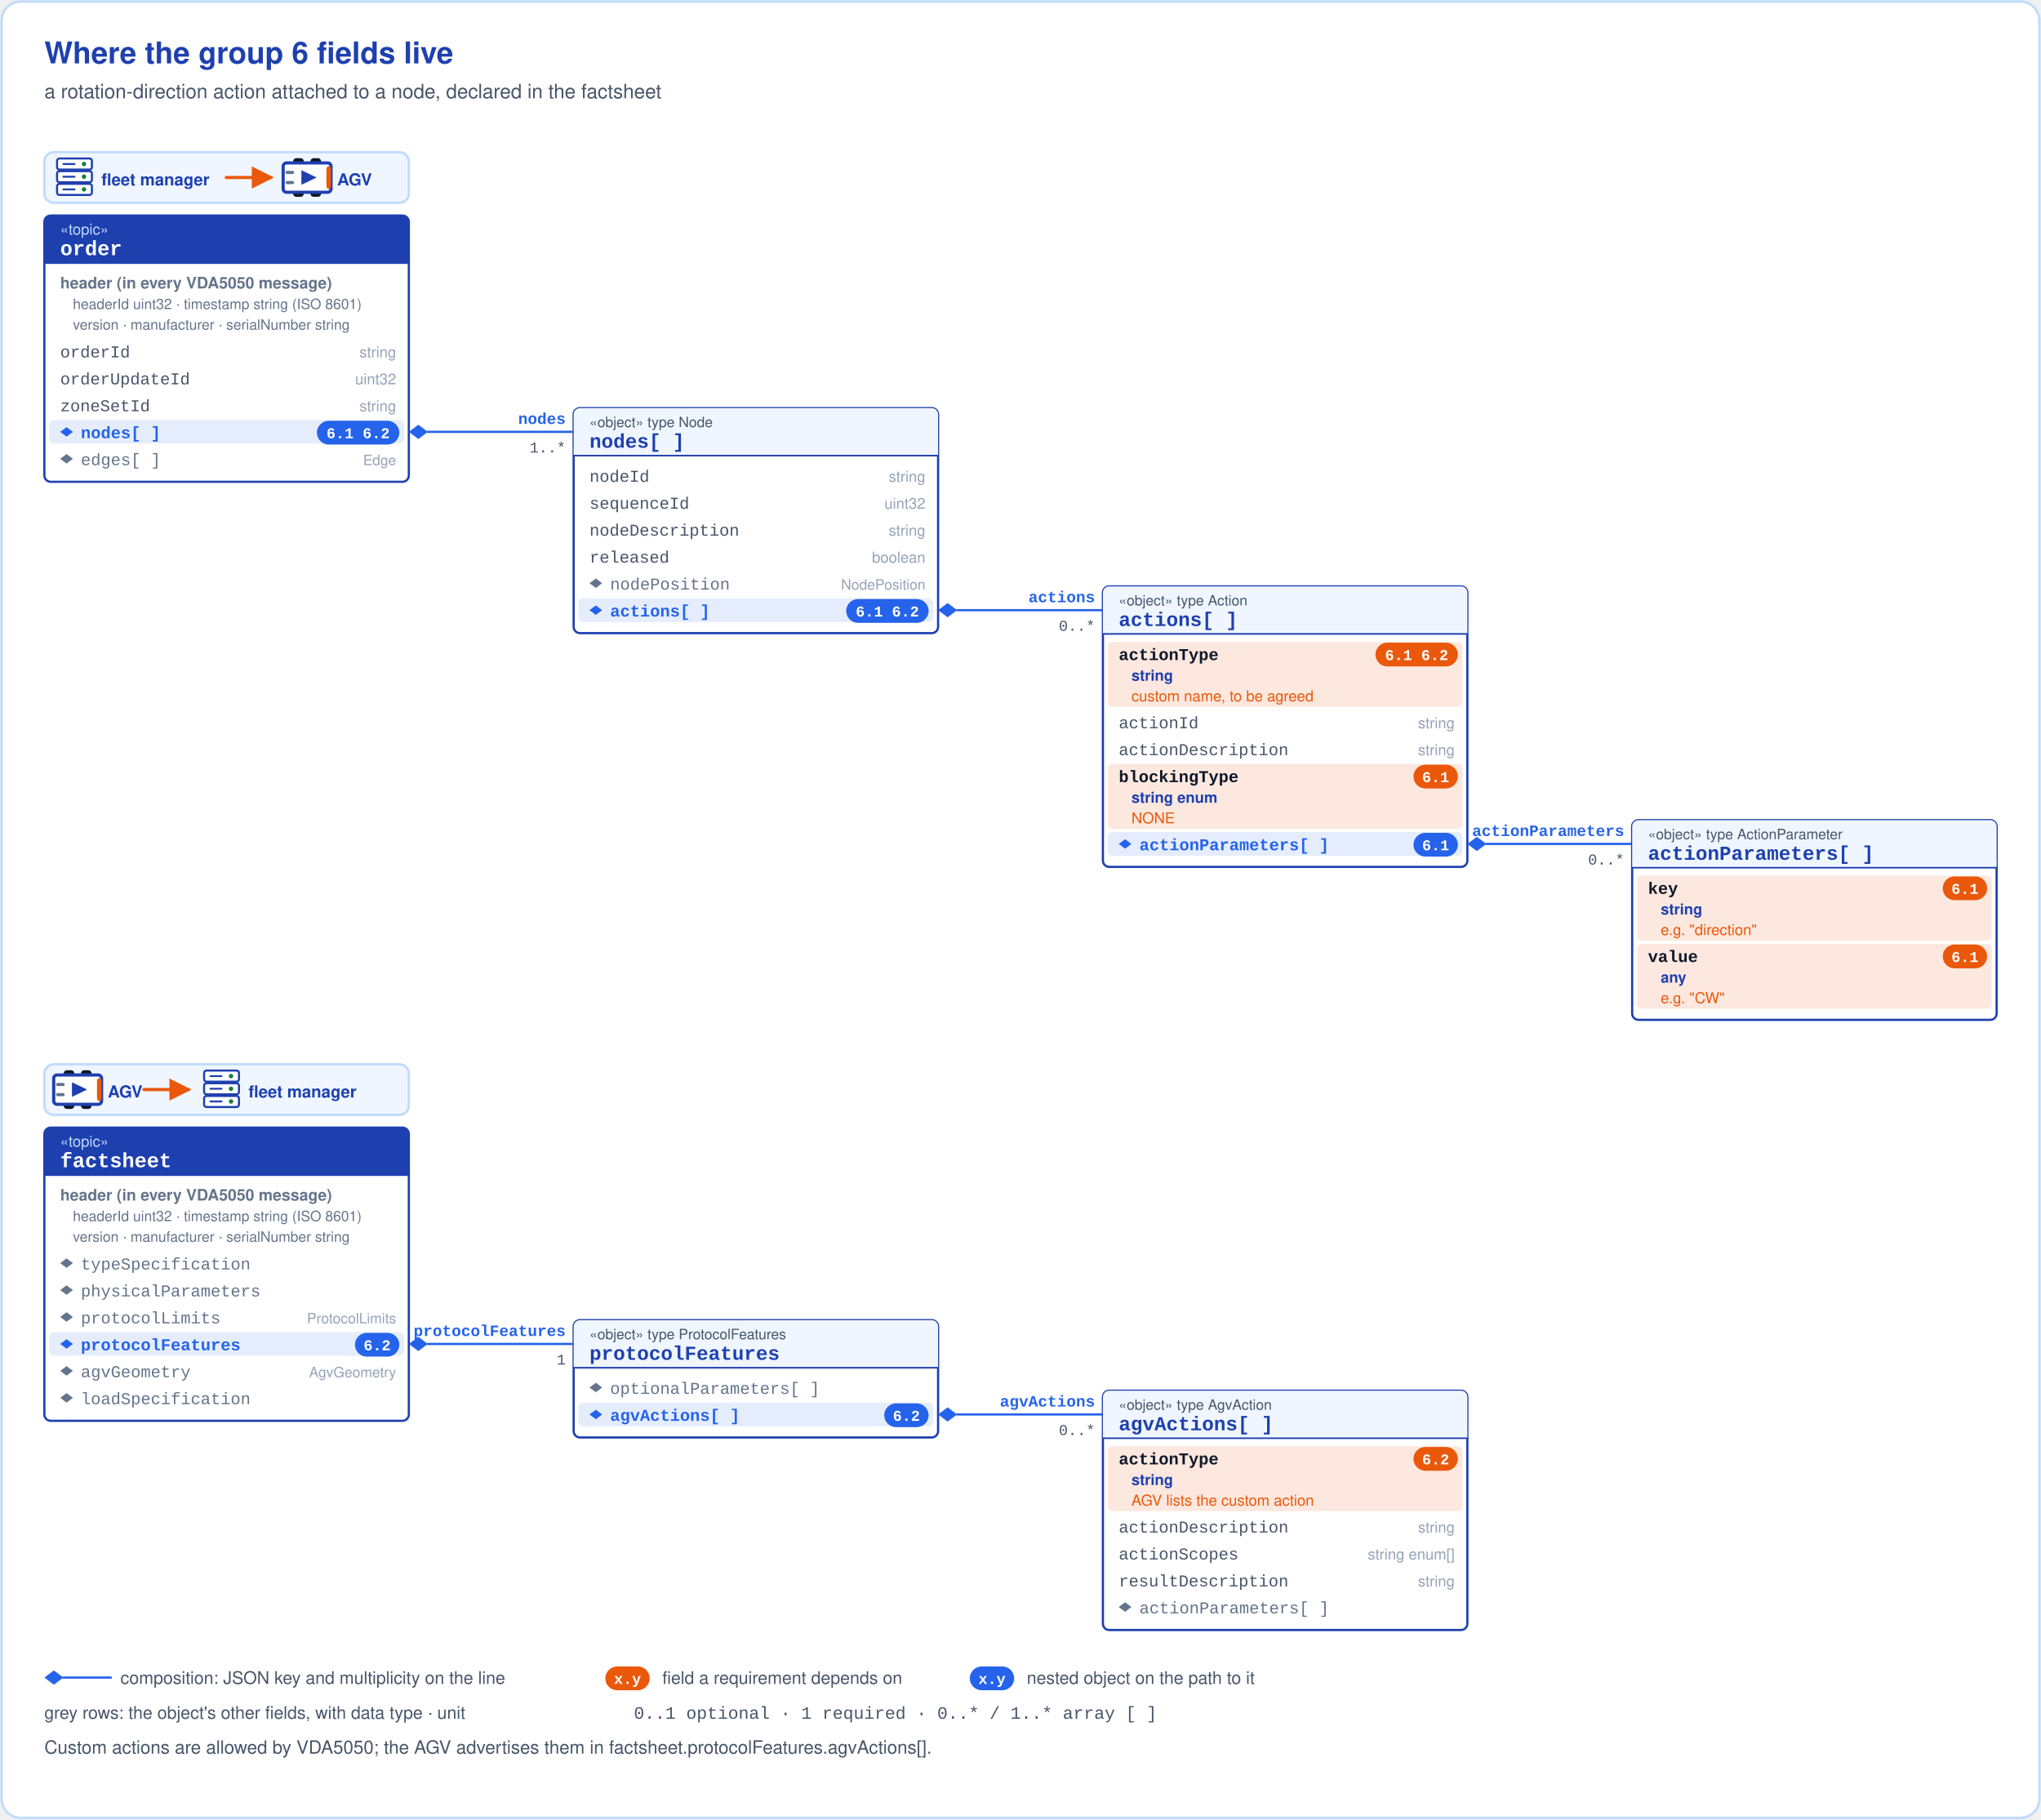
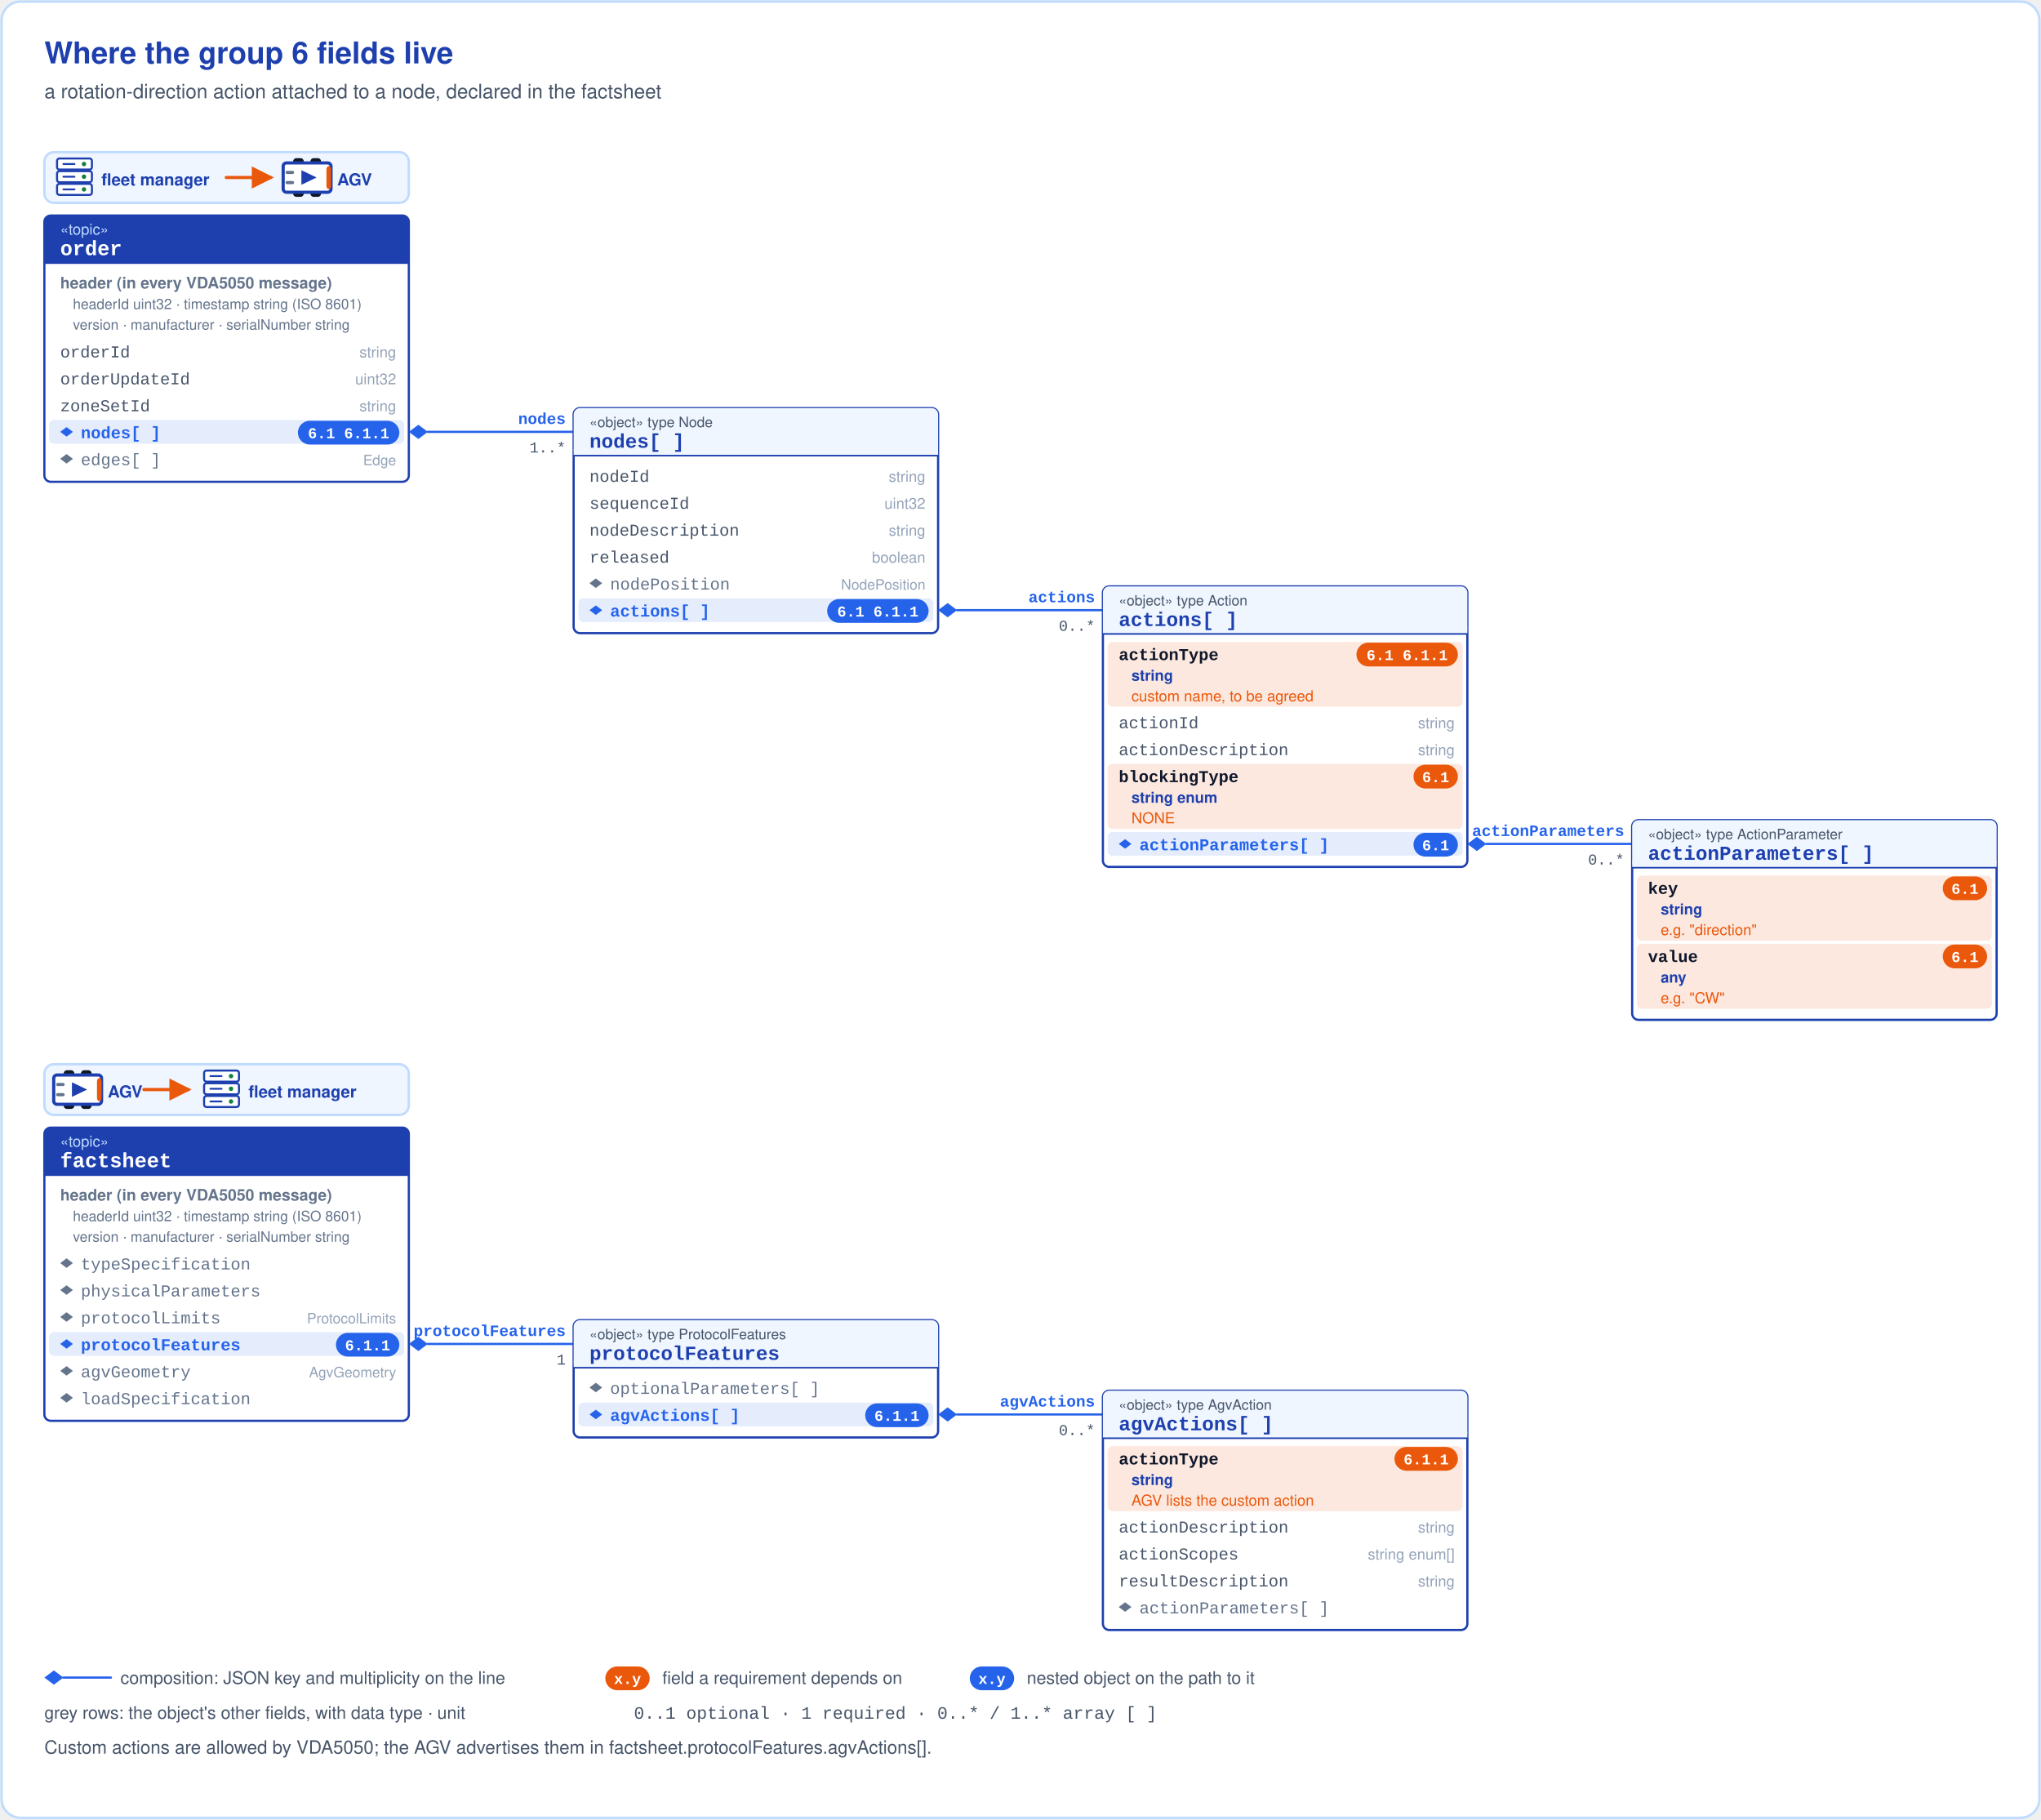
<svg xmlns="http://www.w3.org/2000/svg" width="1288" height="1148" viewBox="0 0 1288 1148" role="img" aria-label="Where the group 6 fields live">
  <defs>
    <marker id="ah-primary" viewBox="0 0 10 10" refX="8.5" refY="5" markerWidth="7" markerHeight="7" orient="auto-start-reverse">
      <path d="M0,0 L10,5 L0,10 z" fill="#2563EB" />
    </marker>
    <marker id="ah-secondary" viewBox="0 0 10 10" refX="8.5" refY="5" markerWidth="7" markerHeight="7" orient="auto-start-reverse">
      <path d="M0,0 L10,5 L0,10 z" fill="#3B82F6" />
    </marker>
    <marker id="ah-accent" viewBox="0 0 10 10" refX="8.5" refY="5" markerWidth="7" markerHeight="7" orient="auto-start-reverse">
      <path d="M0,0 L10,5 L0,10 z" fill="#EA580C" />
    </marker>
    <marker id="ah-bg" viewBox="0 0 10 10" refX="8.5" refY="5" markerWidth="7" markerHeight="7" orient="auto-start-reverse">
      <path d="M0,0 L10,5 L0,10 z" fill="#EFF6FF" />
    </marker>
    <marker id="ah-fg" viewBox="0 0 10 10" refX="8.5" refY="5" markerWidth="7" markerHeight="7" orient="auto-start-reverse">
      <path d="M0,0 L10,5 L0,10 z" fill="#1E40AF" />
    </marker>
    <marker id="ah-card" viewBox="0 0 10 10" refX="8.5" refY="5" markerWidth="7" markerHeight="7" orient="auto-start-reverse">
      <path d="M0,0 L10,5 L0,10 z" fill="#FFFFFF" />
    </marker>
    <marker id="ah-muted" viewBox="0 0 10 10" refX="8.5" refY="5" markerWidth="7" markerHeight="7" orient="auto-start-reverse">
      <path d="M0,0 L10,5 L0,10 z" fill="#E9EFF8" />
    </marker>
    <marker id="ah-mutedfg" viewBox="0 0 10 10" refX="8.5" refY="5" markerWidth="7" markerHeight="7" orient="auto-start-reverse">
      <path d="M0,0 L10,5 L0,10 z" fill="#475569" />
    </marker>
    <marker id="ah-border" viewBox="0 0 10 10" refX="8.5" refY="5" markerWidth="7" markerHeight="7" orient="auto-start-reverse">
      <path d="M0,0 L10,5 L0,10 z" fill="#BFDBFE" />
    </marker>
    <marker id="ah-red" viewBox="0 0 10 10" refX="8.5" refY="5" markerWidth="7" markerHeight="7" orient="auto-start-reverse">
      <path d="M0,0 L10,5 L0,10 z" fill="#DC2626" />
    </marker>
    <marker id="ah-green" viewBox="0 0 10 10" refX="8.5" refY="5" markerWidth="7" markerHeight="7" orient="auto-start-reverse">
      <path d="M0,0 L10,5 L0,10 z" fill="#15803D" />
    </marker>
    <marker id="ah-teal" viewBox="0 0 10 10" refX="8.5" refY="5" markerWidth="7" markerHeight="7" orient="auto-start-reverse">
      <path d="M0,0 L10,5 L0,10 z" fill="#0E7490" />
    </marker>
    <marker id="ah-slate" viewBox="0 0 10 10" refX="8.5" refY="5" markerWidth="7" markerHeight="7" orient="auto-start-reverse">
      <path d="M0,0 L10,5 L0,10 z" fill="#64748B" />
    </marker>
    <marker id="ah-ink" viewBox="0 0 10 10" refX="8.5" refY="5" markerWidth="7" markerHeight="7" orient="auto-start-reverse">
      <path d="M0,0 L10,5 L0,10 z" fill="#0F172A" />
    </marker>
    <marker id="ah-tape" viewBox="0 0 10 10" refX="8.5" refY="5" markerWidth="7" markerHeight="7" orient="auto-start-reverse">
      <path d="M0,0 L10,5 L0,10 z" fill="#94A3B8" />
    </marker>
    <pattern id="hatch-red" width="8" height="8" patternUnits="userSpaceOnUse" patternTransform="rotate(45)">
      <rect width="8" height="8" fill="#DC2626" opacity="0.08" />
      <line x1="0" y1="0" x2="0" y2="8" stroke="#DC2626" stroke-width="2" opacity="0.35" />
    </pattern>
  </defs>
  <rect x="1" y="1" width="1286" height="1146" rx="12" fill="#FFFFFF" stroke="#BFDBFE" stroke-width="1.5" />
  <text x="28" y="40" font-family="'IBM Plex Sans', 'Segoe UI', Helvetica, Arial, sans-serif" font-size="19" font-weight="600" fill="#1E40AF" text-anchor="start" style="white-space:pre" xml:space="preserve">Where the group 6 fields live</text>
  <text x="28" y="62" font-family="'IBM Plex Sans', 'Segoe UI', Helvetica, Arial, sans-serif" font-size="12.5" font-weight="400" fill="#475569" text-anchor="start" style="white-space:pre" xml:space="preserve">a rotation-direction action attached to a node, declared in the factsheet</text>
  <rect x="28" y="96" width="230" height="32" rx="6" fill="#EFF6FF" stroke="#BFDBFE" stroke-width="1.5" />
  <rect x="36" y="100" width="22" height="7" rx="1.5" fill="#FFFFFF" stroke="#1E40AF" stroke-width="1.3" />
  <circle cx="53" cy="103.5" r="1.4" fill="#15803D" />
  <line x1="40" y1="103.5" x2="47" y2="103.5" stroke="#1E40AF" stroke-width="1.2" stroke-linecap="round" />
  <rect x="36" y="108" width="22" height="7" rx="1.5" fill="#FFFFFF" stroke="#1E40AF" stroke-width="1.3" />
  <circle cx="53" cy="111.5" r="1.4" fill="#15803D" />
  <line x1="40" y1="111.5" x2="47" y2="111.5" stroke="#1E40AF" stroke-width="1.2" stroke-linecap="round" />
  <rect x="36" y="116" width="22" height="7" rx="1.5" fill="#FFFFFF" stroke="#1E40AF" stroke-width="1.3" />
  <circle cx="53" cy="119.5" r="1.4" fill="#15803D" />
  <line x1="40" y1="119.5" x2="47" y2="119.5" stroke="#1E40AF" stroke-width="1.2" stroke-linecap="round" />
  <text x="64" y="117" font-family="'IBM Plex Sans', 'Segoe UI', Helvetica, Arial, sans-serif" font-size="10.5" font-weight="600" fill="#1E40AF" text-anchor="start" style="white-space:pre" xml:space="preserve">fleet manager</text>
  <line x1="142.8" y1="112" x2="170.8" y2="112" stroke="#EA580C" stroke-width="2" stroke-linecap="round" marker-end="url(#ah-accent)" />
  <g transform="translate(193.8 112) rotate(0)">
    <rect x="-8.8" y="-12.2" width="6.7" height="6" rx="2" fill="#0F172A" />
    <rect x="-8.8" y="6.2" width="6.7" height="6" rx="2" fill="#0F172A" />
    <rect x="2.1" y="-12.2" width="6.7" height="6" rx="2" fill="#0F172A" />
    <rect x="2.1" y="6.2" width="6.7" height="6" rx="2" fill="#0F172A" />
    <rect x="-15.1" y="-9.2" width="30.2" height="18.5" rx="2.1" fill="#FFFFFF" stroke="#1E40AF" stroke-width="2" />
    <line x1="-12.6" y1="-3.2" x2="-9.2" y2="-3.2" stroke="#64748B" stroke-width="2" stroke-linecap="round" />
    <line x1="-12.6" y1="3.2" x2="-9.2" y2="3.2" stroke="#64748B" stroke-width="2" stroke-linecap="round" />
    <rect x="12.2" y="-7.2" width="2.9" height="14.5" rx="2" fill="#EA580C" />
    <path d="M -3.6 -4.6 L 6 0 L -3.6 4.6 Z" fill="#1E40AF" />
  </g>
  <text x="212.8" y="117" font-family="'IBM Plex Sans', 'Segoe UI', Helvetica, Arial, sans-serif" font-size="10.5" font-weight="600" fill="#1E40AF" text-anchor="start" style="white-space:pre" xml:space="preserve">AGV</text>
  <text x="250" y="117" font-family="'IBM Plex Sans', 'Segoe UI', Helvetica, Arial, sans-serif" font-size="9" font-weight="400" fill="#0F172A" text-anchor="end" style="white-space:pre" xml:space="preserve" />
  <rect x="28" y="136" width="230" height="168" rx="4" fill="#FFFFFF" stroke="#1E40AF" stroke-width="1.4" />
  <rect x="28" y="136" width="230" height="30" rx="4" fill="#1E40AF" />
  <rect x="28" y="162" width="230" height="4" rx="0" fill="#1E40AF" />
  <line x1="28" y1="166" x2="258" y2="166" stroke="#1E40AF" stroke-width="1" stroke-linecap="round" />
  <text x="38" y="148" font-family="'IBM Plex Sans', 'Segoe UI', Helvetica, Arial, sans-serif" font-size="9.5" font-weight="400" fill="#BFDBFE" text-anchor="start" style="white-space:pre" xml:space="preserve">«topic»</text>
  <text x="38" y="161" font-family="'JetBrains Mono', Consolas, 'Courier New', monospace" font-size="13" font-weight="700" fill="#FFFFFF" text-anchor="start" style="white-space:pre" xml:space="preserve">order</text>
  <text x="38" y="182" font-family="'IBM Plex Sans', 'Segoe UI', Helvetica, Arial, sans-serif" font-size="10" font-weight="600" fill="#64748B" text-anchor="start" style="white-space:pre" xml:space="preserve">header (in every VDA5050 message)</text>
  <text x="46" y="195" font-family="'IBM Plex Sans', 'Segoe UI', Helvetica, Arial, sans-serif" font-size="9" font-weight="400" fill="#64748B" text-anchor="start" style="white-space:pre" xml:space="preserve">headerId uint32 · timestamp string (ISO 8601)</text>
  <text x="46" y="208" font-family="'IBM Plex Sans', 'Segoe UI', Helvetica, Arial, sans-serif" font-size="9" font-weight="400" fill="#64748B" text-anchor="start" style="white-space:pre" xml:space="preserve">version · manufacturer · serialNumber string</text>
  <text x="38" y="225.5" font-family="'JetBrains Mono', Consolas, 'Courier New', monospace" font-size="10.5" font-weight="400" fill="#475569" text-anchor="start" style="white-space:pre" xml:space="preserve">orderId</text>
  <text x="250" y="225.5" font-family="'IBM Plex Sans', 'Segoe UI', Helvetica, Arial, sans-serif" font-size="9.5" font-weight="400" fill="#94A3B8" text-anchor="end" style="white-space:pre" xml:space="preserve">string</text>
  <text x="38" y="242.5" font-family="'JetBrains Mono', Consolas, 'Courier New', monospace" font-size="10.5" font-weight="400" fill="#475569" text-anchor="start" style="white-space:pre" xml:space="preserve">orderUpdateId</text>
  <text x="250" y="242.5" font-family="'IBM Plex Sans', 'Segoe UI', Helvetica, Arial, sans-serif" font-size="9.5" font-weight="400" fill="#94A3B8" text-anchor="end" style="white-space:pre" xml:space="preserve">uint32</text>
  <text x="38" y="259.5" font-family="'JetBrains Mono', Consolas, 'Courier New', monospace" font-size="10.5" font-weight="400" fill="#475569" text-anchor="start" style="white-space:pre" xml:space="preserve">zoneSetId</text>
  <text x="250" y="259.5" font-family="'IBM Plex Sans', 'Segoe UI', Helvetica, Arial, sans-serif" font-size="9.5" font-weight="400" fill="#94A3B8" text-anchor="end" style="white-space:pre" xml:space="preserve">string</text>
  <rect x="31" y="265" width="224" height="15" rx="3" fill="#2563EB" opacity="0.12" />
  <path d="M 38 272.5 L 42 269.5 L 46 272.5 L 42 275.5 Z" fill="#2563EB" />
  <text x="51" y="276.5" font-family="'JetBrains Mono', Consolas, 'Courier New', monospace" font-size="10.5" font-weight="700" fill="#2563EB" text-anchor="start" style="white-space:pre" xml:space="preserve">nodes[ ]</text>
-   <rect x="200" y="265.5" width="52" height="15" rx="7.5" fill="#2563EB" />
-   <text x="226" y="276.5" font-family="'JetBrains Mono', Consolas, 'Courier New', monospace" font-size="9.5" font-weight="600" fill="#FFFFFF" text-anchor="middle" style="white-space:pre" xml:space="preserve">6.1 6.2</text>
+   <rect x="188" y="265.5" width="64" height="15" rx="7.5" fill="#2563EB" />
+   <text x="220" y="276.5" font-family="'JetBrains Mono', Consolas, 'Courier New', monospace" font-size="9.5" font-weight="600" fill="#FFFFFF" text-anchor="middle" style="white-space:pre" xml:space="preserve">6.1 6.1.1</text>
  <path d="M 38 289.5 L 42 286.5 L 46 289.5 L 42 292.5 Z" fill="#64748B" />
  <text x="51" y="293.5" font-family="'JetBrains Mono', Consolas, 'Courier New', monospace" font-size="10.5" font-weight="400" fill="#64748B" text-anchor="start" style="white-space:pre" xml:space="preserve">edges[ ]</text>
  <text x="250" y="293.5" font-family="'IBM Plex Sans', 'Segoe UI', Helvetica, Arial, sans-serif" font-size="9" font-weight="400" fill="#94A3B8" text-anchor="end" style="white-space:pre" xml:space="preserve">Edge</text>
  <path d="M 258 272.5 L 264 268.0 L 270 272.5 L 264 277.0 Z" fill="#2563EB" />
  <path d="M 270 272.5 L 272 272.5 L 272 272.5 L 362 272.5" fill="none" stroke="#2563EB" stroke-width="1.4" stroke-linecap="round" stroke-linejoin="round" />
  <text x="357" y="267.5" font-family="'JetBrains Mono', Consolas, 'Courier New', monospace" font-size="10" font-weight="600" fill="#2563EB" text-anchor="end" style="white-space:pre" xml:space="preserve">nodes</text>
  <text x="357" y="285.5" font-family="'JetBrains Mono', Consolas, 'Courier New', monospace" font-size="9.5" font-weight="400" fill="#475569" text-anchor="end" style="white-space:pre" xml:space="preserve">1..*</text>
  <rect x="362" y="257.5" width="230" height="142" rx="4" fill="#FFFFFF" stroke="#1E40AF" stroke-width="1.4" />
  <rect x="362" y="257.5" width="230" height="30" rx="4" fill="#EFF6FF" />
  <rect x="362" y="283.5" width="230" height="4" rx="0" fill="#EFF6FF" />
  <line x1="362" y1="287.5" x2="592" y2="287.5" stroke="#1E40AF" stroke-width="1" stroke-linecap="round" />
  <text x="372" y="269.5" font-family="'IBM Plex Sans', 'Segoe UI', Helvetica, Arial, sans-serif" font-size="9" font-weight="400" fill="#475569" text-anchor="start" style="white-space:pre" xml:space="preserve">«object» type Node</text>
  <text x="372" y="282.5" font-family="'JetBrains Mono', Consolas, 'Courier New', monospace" font-size="12.5" font-weight="700" fill="#1E40AF" text-anchor="start" style="white-space:pre" xml:space="preserve">nodes[ ]</text>
  <text x="372" y="304" font-family="'JetBrains Mono', Consolas, 'Courier New', monospace" font-size="10.5" font-weight="400" fill="#475569" text-anchor="start" style="white-space:pre" xml:space="preserve">nodeId</text>
  <text x="584" y="304" font-family="'IBM Plex Sans', 'Segoe UI', Helvetica, Arial, sans-serif" font-size="9.5" font-weight="400" fill="#94A3B8" text-anchor="end" style="white-space:pre" xml:space="preserve">string</text>
  <text x="372" y="321" font-family="'JetBrains Mono', Consolas, 'Courier New', monospace" font-size="10.5" font-weight="400" fill="#475569" text-anchor="start" style="white-space:pre" xml:space="preserve">sequenceId</text>
  <text x="584" y="321" font-family="'IBM Plex Sans', 'Segoe UI', Helvetica, Arial, sans-serif" font-size="9.5" font-weight="400" fill="#94A3B8" text-anchor="end" style="white-space:pre" xml:space="preserve">uint32</text>
  <text x="372" y="338" font-family="'JetBrains Mono', Consolas, 'Courier New', monospace" font-size="10.5" font-weight="400" fill="#475569" text-anchor="start" style="white-space:pre" xml:space="preserve">nodeDescription</text>
  <text x="584" y="338" font-family="'IBM Plex Sans', 'Segoe UI', Helvetica, Arial, sans-serif" font-size="9.5" font-weight="400" fill="#94A3B8" text-anchor="end" style="white-space:pre" xml:space="preserve">string</text>
  <text x="372" y="355" font-family="'JetBrains Mono', Consolas, 'Courier New', monospace" font-size="10.5" font-weight="400" fill="#475569" text-anchor="start" style="white-space:pre" xml:space="preserve">released</text>
  <text x="584" y="355" font-family="'IBM Plex Sans', 'Segoe UI', Helvetica, Arial, sans-serif" font-size="9.5" font-weight="400" fill="#94A3B8" text-anchor="end" style="white-space:pre" xml:space="preserve">boolean</text>
  <path d="M 372 368.0 L 376 365.0 L 380 368.0 L 376 371.0 Z" fill="#64748B" />
  <text x="385" y="372" font-family="'JetBrains Mono', Consolas, 'Courier New', monospace" font-size="10.5" font-weight="400" fill="#64748B" text-anchor="start" style="white-space:pre" xml:space="preserve">nodePosition</text>
  <text x="584" y="372" font-family="'IBM Plex Sans', 'Segoe UI', Helvetica, Arial, sans-serif" font-size="9" font-weight="400" fill="#94A3B8" text-anchor="end" style="white-space:pre" xml:space="preserve">NodePosition</text>
  <rect x="365" y="377.5" width="224" height="15" rx="3" fill="#2563EB" opacity="0.12" />
  <path d="M 372 385.0 L 376 382.0 L 380 385.0 L 376 388.0 Z" fill="#2563EB" />
  <text x="385" y="389" font-family="'JetBrains Mono', Consolas, 'Courier New', monospace" font-size="10.5" font-weight="700" fill="#2563EB" text-anchor="start" style="white-space:pre" xml:space="preserve">actions[ ]</text>
-   <rect x="534" y="378" width="52" height="15" rx="7.5" fill="#2563EB" />
-   <text x="560" y="389" font-family="'JetBrains Mono', Consolas, 'Courier New', monospace" font-size="9.5" font-weight="600" fill="#FFFFFF" text-anchor="middle" style="white-space:pre" xml:space="preserve">6.1 6.2</text>
+   <rect x="522" y="378" width="64" height="15" rx="7.5" fill="#2563EB" />
+   <text x="554" y="389" font-family="'JetBrains Mono', Consolas, 'Courier New', monospace" font-size="9.5" font-weight="600" fill="#FFFFFF" text-anchor="middle" style="white-space:pre" xml:space="preserve">6.1 6.1.1</text>
  <path d="M 592 385.0 L 598 380.5 L 604 385.0 L 598 389.5 Z" fill="#2563EB" />
  <path d="M 604 385.0 L 606 385.0 L 606 385.0 L 696 385.0" fill="none" stroke="#2563EB" stroke-width="1.4" stroke-linecap="round" stroke-linejoin="round" />
  <text x="691" y="380" font-family="'JetBrains Mono', Consolas, 'Courier New', monospace" font-size="10" font-weight="600" fill="#2563EB" text-anchor="end" style="white-space:pre" xml:space="preserve">actions</text>
  <text x="691" y="398" font-family="'JetBrains Mono', Consolas, 'Courier New', monospace" font-size="9.5" font-weight="400" fill="#475569" text-anchor="end" style="white-space:pre" xml:space="preserve">0..*</text>
  <rect x="696" y="370" width="230" height="177" rx="4" fill="#FFFFFF" stroke="#1E40AF" stroke-width="1.4" />
  <rect x="696" y="370" width="230" height="30" rx="4" fill="#EFF6FF" />
  <rect x="696" y="396" width="230" height="4" rx="0" fill="#EFF6FF" />
  <line x1="696" y1="400" x2="926" y2="400" stroke="#1E40AF" stroke-width="1" stroke-linecap="round" />
  <text x="706" y="382" font-family="'IBM Plex Sans', 'Segoe UI', Helvetica, Arial, sans-serif" font-size="9" font-weight="400" fill="#475569" text-anchor="start" style="white-space:pre" xml:space="preserve">«object» type Action</text>
  <text x="706" y="395" font-family="'JetBrains Mono', Consolas, 'Courier New', monospace" font-size="12.5" font-weight="700" fill="#1E40AF" text-anchor="start" style="white-space:pre" xml:space="preserve">actions[ ]</text>
  <rect x="699" y="405" width="224" height="41" rx="3" fill="#EA580C" opacity="0.14" />
  <text x="706" y="416.5" font-family="'JetBrains Mono', Consolas, 'Courier New', monospace" font-size="10.5" font-weight="700" fill="#0F172A" text-anchor="start" style="white-space:pre" xml:space="preserve">actionType</text>
-   <rect x="868" y="405.5" width="52" height="15" rx="7.5" fill="#EA580C" />
-   <text x="894" y="416.5" font-family="'JetBrains Mono', Consolas, 'Courier New', monospace" font-size="9.5" font-weight="600" fill="#FFFFFF" text-anchor="middle" style="white-space:pre" xml:space="preserve">6.1 6.2</text>
+   <rect x="856" y="405.5" width="64" height="15" rx="7.5" fill="#EA580C" />
+   <text x="888" y="416.5" font-family="'JetBrains Mono', Consolas, 'Courier New', monospace" font-size="9.5" font-weight="600" fill="#FFFFFF" text-anchor="middle" style="white-space:pre" xml:space="preserve">6.1 6.1.1</text>
  <text x="714" y="429.5" font-family="'IBM Plex Sans', 'Segoe UI', Helvetica, Arial, sans-serif" font-size="9.5" font-weight="600" fill="#1E40AF" text-anchor="start" style="white-space:pre" xml:space="preserve">string</text>
  <text x="714" y="442.5" font-family="'IBM Plex Sans', 'Segoe UI', Helvetica, Arial, sans-serif" font-size="9.5" font-weight="400" fill="#EA580C" text-anchor="start" style="white-space:pre" xml:space="preserve">custom name, to be agreed</text>
  <text x="706" y="459.5" font-family="'JetBrains Mono', Consolas, 'Courier New', monospace" font-size="10.5" font-weight="400" fill="#475569" text-anchor="start" style="white-space:pre" xml:space="preserve">actionId</text>
  <text x="918" y="459.5" font-family="'IBM Plex Sans', 'Segoe UI', Helvetica, Arial, sans-serif" font-size="9.5" font-weight="400" fill="#94A3B8" text-anchor="end" style="white-space:pre" xml:space="preserve">string</text>
  <text x="706" y="476.5" font-family="'JetBrains Mono', Consolas, 'Courier New', monospace" font-size="10.5" font-weight="400" fill="#475569" text-anchor="start" style="white-space:pre" xml:space="preserve">actionDescription</text>
  <text x="918" y="476.5" font-family="'IBM Plex Sans', 'Segoe UI', Helvetica, Arial, sans-serif" font-size="9.5" font-weight="400" fill="#94A3B8" text-anchor="end" style="white-space:pre" xml:space="preserve">string</text>
  <rect x="699" y="482" width="224" height="41" rx="3" fill="#EA580C" opacity="0.14" />
  <text x="706" y="493.5" font-family="'JetBrains Mono', Consolas, 'Courier New', monospace" font-size="10.5" font-weight="700" fill="#0F172A" text-anchor="start" style="white-space:pre" xml:space="preserve">blockingType</text>
  <rect x="892" y="482.5" width="28" height="15" rx="7.5" fill="#EA580C" />
  <text x="906" y="493.5" font-family="'JetBrains Mono', Consolas, 'Courier New', monospace" font-size="9.5" font-weight="600" fill="#FFFFFF" text-anchor="middle" style="white-space:pre" xml:space="preserve">6.1</text>
  <text x="714" y="506.5" font-family="'IBM Plex Sans', 'Segoe UI', Helvetica, Arial, sans-serif" font-size="9.5" font-weight="600" fill="#1E40AF" text-anchor="start" style="white-space:pre" xml:space="preserve">string enum</text>
  <text x="714" y="519.5" font-family="'IBM Plex Sans', 'Segoe UI', Helvetica, Arial, sans-serif" font-size="9.5" font-weight="400" fill="#EA580C" text-anchor="start" style="white-space:pre" xml:space="preserve">NONE</text>
  <rect x="699" y="525" width="224" height="15" rx="3" fill="#2563EB" opacity="0.12" />
  <path d="M 706 532.5 L 710 529.5 L 714 532.5 L 710 535.5 Z" fill="#2563EB" />
  <text x="719" y="536.5" font-family="'JetBrains Mono', Consolas, 'Courier New', monospace" font-size="10.5" font-weight="700" fill="#2563EB" text-anchor="start" style="white-space:pre" xml:space="preserve">actionParameters[ ]</text>
  <rect x="892" y="525.5" width="28" height="15" rx="7.5" fill="#2563EB" />
  <text x="906" y="536.5" font-family="'JetBrains Mono', Consolas, 'Courier New', monospace" font-size="9.5" font-weight="600" fill="#FFFFFF" text-anchor="middle" style="white-space:pre" xml:space="preserve">6.1</text>
  <path d="M 926 532.5 L 932 528.0 L 938 532.5 L 932 537.0 Z" fill="#2563EB" />
  <path d="M 938 532.5 L 940 532.5 L 940 532.5 L 1030 532.5" fill="none" stroke="#2563EB" stroke-width="1.4" stroke-linecap="round" stroke-linejoin="round" />
  <text x="1025" y="527.5" font-family="'JetBrains Mono', Consolas, 'Courier New', monospace" font-size="10" font-weight="600" fill="#2563EB" text-anchor="end" style="white-space:pre" xml:space="preserve">actionParameters</text>
  <text x="1025" y="545.5" font-family="'JetBrains Mono', Consolas, 'Courier New', monospace" font-size="9.5" font-weight="400" fill="#475569" text-anchor="end" style="white-space:pre" xml:space="preserve">0..*</text>
  <rect x="1030" y="517.5" width="230" height="126" rx="4" fill="#FFFFFF" stroke="#1E40AF" stroke-width="1.4" />
  <rect x="1030" y="517.5" width="230" height="30" rx="4" fill="#EFF6FF" />
  <rect x="1030" y="543.5" width="230" height="4" rx="0" fill="#EFF6FF" />
  <line x1="1030" y1="547.5" x2="1260" y2="547.5" stroke="#1E40AF" stroke-width="1" stroke-linecap="round" />
  <text x="1040" y="529.5" font-family="'IBM Plex Sans', 'Segoe UI', Helvetica, Arial, sans-serif" font-size="9" font-weight="400" fill="#475569" text-anchor="start" style="white-space:pre" xml:space="preserve">«object» type ActionParameter</text>
  <text x="1040" y="542.5" font-family="'JetBrains Mono', Consolas, 'Courier New', monospace" font-size="12.5" font-weight="700" fill="#1E40AF" text-anchor="start" style="white-space:pre" xml:space="preserve">actionParameters[ ]</text>
  <rect x="1033" y="552.5" width="224" height="41" rx="3" fill="#EA580C" opacity="0.14" />
  <text x="1040" y="564" font-family="'JetBrains Mono', Consolas, 'Courier New', monospace" font-size="10.5" font-weight="700" fill="#0F172A" text-anchor="start" style="white-space:pre" xml:space="preserve">key</text>
  <rect x="1226" y="553" width="28" height="15" rx="7.5" fill="#EA580C" />
  <text x="1240" y="564" font-family="'JetBrains Mono', Consolas, 'Courier New', monospace" font-size="9.5" font-weight="600" fill="#FFFFFF" text-anchor="middle" style="white-space:pre" xml:space="preserve">6.1</text>
  <text x="1048" y="577" font-family="'IBM Plex Sans', 'Segoe UI', Helvetica, Arial, sans-serif" font-size="9.5" font-weight="600" fill="#1E40AF" text-anchor="start" style="white-space:pre" xml:space="preserve">string</text>
  <text x="1048" y="590" font-family="'IBM Plex Sans', 'Segoe UI', Helvetica, Arial, sans-serif" font-size="9.5" font-weight="400" fill="#EA580C" text-anchor="start" style="white-space:pre" xml:space="preserve">e.g. "direction"</text>
  <rect x="1033" y="595.5" width="224" height="41" rx="3" fill="#EA580C" opacity="0.14" />
  <text x="1040" y="607" font-family="'JetBrains Mono', Consolas, 'Courier New', monospace" font-size="10.5" font-weight="700" fill="#0F172A" text-anchor="start" style="white-space:pre" xml:space="preserve">value</text>
  <rect x="1226" y="596" width="28" height="15" rx="7.5" fill="#EA580C" />
  <text x="1240" y="607" font-family="'JetBrains Mono', Consolas, 'Courier New', monospace" font-size="9.5" font-weight="600" fill="#FFFFFF" text-anchor="middle" style="white-space:pre" xml:space="preserve">6.1</text>
  <text x="1048" y="620" font-family="'IBM Plex Sans', 'Segoe UI', Helvetica, Arial, sans-serif" font-size="9.5" font-weight="600" fill="#1E40AF" text-anchor="start" style="white-space:pre" xml:space="preserve">any</text>
  <text x="1048" y="633" font-family="'IBM Plex Sans', 'Segoe UI', Helvetica, Arial, sans-serif" font-size="9.5" font-weight="400" fill="#EA580C" text-anchor="start" style="white-space:pre" xml:space="preserve">e.g. "CW"</text>
  <rect x="28" y="671.5" width="230" height="32" rx="6" fill="#EFF6FF" stroke="#BFDBFE" stroke-width="1.5" />
  <g transform="translate(49 687.5) rotate(0)">
    <rect x="-8.8" y="-12.2" width="6.7" height="6" rx="2" fill="#0F172A" />
    <rect x="-8.8" y="6.2" width="6.7" height="6" rx="2" fill="#0F172A" />
    <rect x="2.1" y="-12.2" width="6.7" height="6" rx="2" fill="#0F172A" />
    <rect x="2.1" y="6.2" width="6.7" height="6" rx="2" fill="#0F172A" />
    <rect x="-15.1" y="-9.2" width="30.2" height="18.5" rx="2.1" fill="#FFFFFF" stroke="#1E40AF" stroke-width="2" />
    <line x1="-12.6" y1="-3.2" x2="-9.2" y2="-3.2" stroke="#64748B" stroke-width="2" stroke-linecap="round" />
    <line x1="-12.6" y1="3.2" x2="-9.2" y2="3.2" stroke="#64748B" stroke-width="2" stroke-linecap="round" />
    <rect x="12.2" y="-7.2" width="2.9" height="14.5" rx="2" fill="#EA580C" />
    <path d="M -3.6 -4.6 L 6 0 L -3.6 4.6 Z" fill="#1E40AF" />
  </g>
  <text x="68" y="692.5" font-family="'IBM Plex Sans', 'Segoe UI', Helvetica, Arial, sans-serif" font-size="10.5" font-weight="600" fill="#1E40AF" text-anchor="start" style="white-space:pre" xml:space="preserve">AGV</text>
  <line x1="90.8" y1="687.5" x2="118.8" y2="687.5" stroke="#EA580C" stroke-width="2" stroke-linecap="round" marker-end="url(#ah-accent)" />
  <rect x="128.8" y="675.5" width="22" height="7" rx="1.5" fill="#FFFFFF" stroke="#1E40AF" stroke-width="1.3" />
  <circle cx="145.8" cy="679" r="1.4" fill="#15803D" />
  <line x1="132.8" y1="679" x2="139.8" y2="679" stroke="#1E40AF" stroke-width="1.2" stroke-linecap="round" />
  <rect x="128.8" y="683.5" width="22" height="7" rx="1.5" fill="#FFFFFF" stroke="#1E40AF" stroke-width="1.3" />
  <circle cx="145.8" cy="687" r="1.4" fill="#15803D" />
  <line x1="132.8" y1="687" x2="139.8" y2="687" stroke="#1E40AF" stroke-width="1.2" stroke-linecap="round" />
  <rect x="128.8" y="691.5" width="22" height="7" rx="1.5" fill="#FFFFFF" stroke="#1E40AF" stroke-width="1.3" />
  <circle cx="145.8" cy="695" r="1.4" fill="#15803D" />
  <line x1="132.8" y1="695" x2="139.8" y2="695" stroke="#1E40AF" stroke-width="1.2" stroke-linecap="round" />
  <text x="156.8" y="692.5" font-family="'IBM Plex Sans', 'Segoe UI', Helvetica, Arial, sans-serif" font-size="10.5" font-weight="600" fill="#1E40AF" text-anchor="start" style="white-space:pre" xml:space="preserve">fleet manager</text>
  <text x="250" y="692.5" font-family="'IBM Plex Sans', 'Segoe UI', Helvetica, Arial, sans-serif" font-size="9" font-weight="400" fill="#0F172A" text-anchor="end" style="white-space:pre" xml:space="preserve" />
  <rect x="28" y="711.5" width="230" height="185" rx="4" fill="#FFFFFF" stroke="#1E40AF" stroke-width="1.4" />
  <rect x="28" y="711.5" width="230" height="30" rx="4" fill="#1E40AF" />
  <rect x="28" y="737.5" width="230" height="4" rx="0" fill="#1E40AF" />
  <line x1="28" y1="741.5" x2="258" y2="741.5" stroke="#1E40AF" stroke-width="1" stroke-linecap="round" />
  <text x="38" y="723.5" font-family="'IBM Plex Sans', 'Segoe UI', Helvetica, Arial, sans-serif" font-size="9.5" font-weight="400" fill="#BFDBFE" text-anchor="start" style="white-space:pre" xml:space="preserve">«topic»</text>
  <text x="38" y="736.5" font-family="'JetBrains Mono', Consolas, 'Courier New', monospace" font-size="13" font-weight="700" fill="#FFFFFF" text-anchor="start" style="white-space:pre" xml:space="preserve">factsheet</text>
  <text x="38" y="757.5" font-family="'IBM Plex Sans', 'Segoe UI', Helvetica, Arial, sans-serif" font-size="10" font-weight="600" fill="#64748B" text-anchor="start" style="white-space:pre" xml:space="preserve">header (in every VDA5050 message)</text>
  <text x="46" y="770.5" font-family="'IBM Plex Sans', 'Segoe UI', Helvetica, Arial, sans-serif" font-size="9" font-weight="400" fill="#64748B" text-anchor="start" style="white-space:pre" xml:space="preserve">headerId uint32 · timestamp string (ISO 8601)</text>
  <text x="46" y="783.5" font-family="'IBM Plex Sans', 'Segoe UI', Helvetica, Arial, sans-serif" font-size="9" font-weight="400" fill="#64748B" text-anchor="start" style="white-space:pre" xml:space="preserve">version · manufacturer · serialNumber string</text>
  <path d="M 38 797.0 L 42 794.0 L 46 797.0 L 42 800.0 Z" fill="#64748B" />
  <text x="51" y="801" font-family="'JetBrains Mono', Consolas, 'Courier New', monospace" font-size="10.5" font-weight="400" fill="#64748B" text-anchor="start" style="white-space:pre" xml:space="preserve">typeSpecification</text>
  <path d="M 38 814.0 L 42 811.0 L 46 814.0 L 42 817.0 Z" fill="#64748B" />
  <text x="51" y="818" font-family="'JetBrains Mono', Consolas, 'Courier New', monospace" font-size="10.5" font-weight="400" fill="#64748B" text-anchor="start" style="white-space:pre" xml:space="preserve">physicalParameters</text>
  <path d="M 38 831.0 L 42 828.0 L 46 831.0 L 42 834.0 Z" fill="#64748B" />
  <text x="51" y="835" font-family="'JetBrains Mono', Consolas, 'Courier New', monospace" font-size="10.5" font-weight="400" fill="#64748B" text-anchor="start" style="white-space:pre" xml:space="preserve">protocolLimits</text>
  <text x="250" y="835" font-family="'IBM Plex Sans', 'Segoe UI', Helvetica, Arial, sans-serif" font-size="9" font-weight="400" fill="#94A3B8" text-anchor="end" style="white-space:pre" xml:space="preserve">ProtocolLimits</text>
  <rect x="31" y="840.5" width="224" height="15" rx="3" fill="#2563EB" opacity="0.12" />
  <path d="M 38 848.0 L 42 845.0 L 46 848.0 L 42 851.0 Z" fill="#2563EB" />
  <text x="51" y="852" font-family="'JetBrains Mono', Consolas, 'Courier New', monospace" font-size="10.5" font-weight="700" fill="#2563EB" text-anchor="start" style="white-space:pre" xml:space="preserve">protocolFeatures</text>
-   <rect x="224" y="841" width="28" height="15" rx="7.5" fill="#2563EB" />
-   <text x="238" y="852" font-family="'JetBrains Mono', Consolas, 'Courier New', monospace" font-size="9.5" font-weight="600" fill="#FFFFFF" text-anchor="middle" style="white-space:pre" xml:space="preserve">6.2</text>
+   <rect x="212" y="841" width="40" height="15" rx="7.5" fill="#2563EB" />
+   <text x="232" y="852" font-family="'JetBrains Mono', Consolas, 'Courier New', monospace" font-size="9.5" font-weight="600" fill="#FFFFFF" text-anchor="middle" style="white-space:pre" xml:space="preserve">6.1.1</text>
  <path d="M 38 865.0 L 42 862.0 L 46 865.0 L 42 868.0 Z" fill="#64748B" />
  <text x="51" y="869" font-family="'JetBrains Mono', Consolas, 'Courier New', monospace" font-size="10.5" font-weight="400" fill="#64748B" text-anchor="start" style="white-space:pre" xml:space="preserve">agvGeometry</text>
  <text x="250" y="869" font-family="'IBM Plex Sans', 'Segoe UI', Helvetica, Arial, sans-serif" font-size="9" font-weight="400" fill="#94A3B8" text-anchor="end" style="white-space:pre" xml:space="preserve">AgvGeometry</text>
  <path d="M 38 882.0 L 42 879.0 L 46 882.0 L 42 885.0 Z" fill="#64748B" />
  <text x="51" y="886" font-family="'JetBrains Mono', Consolas, 'Courier New', monospace" font-size="10.5" font-weight="400" fill="#64748B" text-anchor="start" style="white-space:pre" xml:space="preserve">loadSpecification</text>
  <path d="M 258 848.0 L 264 843.5 L 270 848.0 L 264 852.5 Z" fill="#2563EB" />
  <path d="M 270 848.0 L 272 848.0 L 272 848.0 L 362 848.0" fill="none" stroke="#2563EB" stroke-width="1.4" stroke-linecap="round" stroke-linejoin="round" />
  <text x="357" y="843" font-family="'JetBrains Mono', Consolas, 'Courier New', monospace" font-size="10" font-weight="600" fill="#2563EB" text-anchor="end" style="white-space:pre" xml:space="preserve">protocolFeatures</text>
  <text x="357" y="861" font-family="'JetBrains Mono', Consolas, 'Courier New', monospace" font-size="9.5" font-weight="400" fill="#475569" text-anchor="end" style="white-space:pre" xml:space="preserve">1</text>
  <rect x="362" y="833" width="230" height="74" rx="4" fill="#FFFFFF" stroke="#1E40AF" stroke-width="1.4" />
  <rect x="362" y="833" width="230" height="30" rx="4" fill="#EFF6FF" />
  <rect x="362" y="859" width="230" height="4" rx="0" fill="#EFF6FF" />
  <line x1="362" y1="863" x2="592" y2="863" stroke="#1E40AF" stroke-width="1" stroke-linecap="round" />
  <text x="372" y="845" font-family="'IBM Plex Sans', 'Segoe UI', Helvetica, Arial, sans-serif" font-size="9" font-weight="400" fill="#475569" text-anchor="start" style="white-space:pre" xml:space="preserve">«object» type ProtocolFeatures</text>
  <text x="372" y="858" font-family="'JetBrains Mono', Consolas, 'Courier New', monospace" font-size="12.5" font-weight="700" fill="#1E40AF" text-anchor="start" style="white-space:pre" xml:space="preserve">protocolFeatures</text>
  <path d="M 372 875.5 L 376 872.5 L 380 875.5 L 376 878.5 Z" fill="#64748B" />
  <text x="385" y="879.5" font-family="'JetBrains Mono', Consolas, 'Courier New', monospace" font-size="10.5" font-weight="400" fill="#64748B" text-anchor="start" style="white-space:pre" xml:space="preserve">optionalParameters[ ]</text>
  <rect x="365" y="885" width="224" height="15" rx="3" fill="#2563EB" opacity="0.12" />
  <path d="M 372 892.5 L 376 889.5 L 380 892.5 L 376 895.5 Z" fill="#2563EB" />
  <text x="385" y="896.5" font-family="'JetBrains Mono', Consolas, 'Courier New', monospace" font-size="10.5" font-weight="700" fill="#2563EB" text-anchor="start" style="white-space:pre" xml:space="preserve">agvActions[ ]</text>
-   <rect x="558" y="885.5" width="28" height="15" rx="7.5" fill="#2563EB" />
-   <text x="572" y="896.5" font-family="'JetBrains Mono', Consolas, 'Courier New', monospace" font-size="9.5" font-weight="600" fill="#FFFFFF" text-anchor="middle" style="white-space:pre" xml:space="preserve">6.2</text>
+   <rect x="546" y="885.5" width="40" height="15" rx="7.5" fill="#2563EB" />
+   <text x="566" y="896.5" font-family="'JetBrains Mono', Consolas, 'Courier New', monospace" font-size="9.5" font-weight="600" fill="#FFFFFF" text-anchor="middle" style="white-space:pre" xml:space="preserve">6.1.1</text>
  <path d="M 592 892.5 L 598 888.0 L 604 892.5 L 598 897.0 Z" fill="#2563EB" />
  <path d="M 604 892.5 L 606 892.5 L 606 892.5 L 696 892.5" fill="none" stroke="#2563EB" stroke-width="1.4" stroke-linecap="round" stroke-linejoin="round" />
  <text x="691" y="887.5" font-family="'JetBrains Mono', Consolas, 'Courier New', monospace" font-size="10" font-weight="600" fill="#2563EB" text-anchor="end" style="white-space:pre" xml:space="preserve">agvActions</text>
  <text x="691" y="905.5" font-family="'JetBrains Mono', Consolas, 'Courier New', monospace" font-size="9.5" font-weight="400" fill="#475569" text-anchor="end" style="white-space:pre" xml:space="preserve">0..*</text>
  <rect x="696" y="877.5" width="230" height="151" rx="4" fill="#FFFFFF" stroke="#1E40AF" stroke-width="1.4" />
  <rect x="696" y="877.5" width="230" height="30" rx="4" fill="#EFF6FF" />
  <rect x="696" y="903.5" width="230" height="4" rx="0" fill="#EFF6FF" />
  <line x1="696" y1="907.5" x2="926" y2="907.5" stroke="#1E40AF" stroke-width="1" stroke-linecap="round" />
  <text x="706" y="889.5" font-family="'IBM Plex Sans', 'Segoe UI', Helvetica, Arial, sans-serif" font-size="9" font-weight="400" fill="#475569" text-anchor="start" style="white-space:pre" xml:space="preserve">«object» type AgvAction</text>
  <text x="706" y="902.5" font-family="'JetBrains Mono', Consolas, 'Courier New', monospace" font-size="12.5" font-weight="700" fill="#1E40AF" text-anchor="start" style="white-space:pre" xml:space="preserve">agvActions[ ]</text>
  <rect x="699" y="912.5" width="224" height="41" rx="3" fill="#EA580C" opacity="0.14" />
  <text x="706" y="924" font-family="'JetBrains Mono', Consolas, 'Courier New', monospace" font-size="10.5" font-weight="700" fill="#0F172A" text-anchor="start" style="white-space:pre" xml:space="preserve">actionType</text>
-   <rect x="892" y="913" width="28" height="15" rx="7.5" fill="#EA580C" />
-   <text x="906" y="924" font-family="'JetBrains Mono', Consolas, 'Courier New', monospace" font-size="9.5" font-weight="600" fill="#FFFFFF" text-anchor="middle" style="white-space:pre" xml:space="preserve">6.2</text>
+   <rect x="880" y="913" width="40" height="15" rx="7.5" fill="#EA580C" />
+   <text x="900" y="924" font-family="'JetBrains Mono', Consolas, 'Courier New', monospace" font-size="9.5" font-weight="600" fill="#FFFFFF" text-anchor="middle" style="white-space:pre" xml:space="preserve">6.1.1</text>
  <text x="714" y="937" font-family="'IBM Plex Sans', 'Segoe UI', Helvetica, Arial, sans-serif" font-size="9.5" font-weight="600" fill="#1E40AF" text-anchor="start" style="white-space:pre" xml:space="preserve">string</text>
  <text x="714" y="950" font-family="'IBM Plex Sans', 'Segoe UI', Helvetica, Arial, sans-serif" font-size="9.5" font-weight="400" fill="#EA580C" text-anchor="start" style="white-space:pre" xml:space="preserve">AGV lists the custom action</text>
  <text x="706" y="967" font-family="'JetBrains Mono', Consolas, 'Courier New', monospace" font-size="10.5" font-weight="400" fill="#475569" text-anchor="start" style="white-space:pre" xml:space="preserve">actionDescription</text>
  <text x="918" y="967" font-family="'IBM Plex Sans', 'Segoe UI', Helvetica, Arial, sans-serif" font-size="9.5" font-weight="400" fill="#94A3B8" text-anchor="end" style="white-space:pre" xml:space="preserve">string</text>
  <text x="706" y="984" font-family="'JetBrains Mono', Consolas, 'Courier New', monospace" font-size="10.5" font-weight="400" fill="#475569" text-anchor="start" style="white-space:pre" xml:space="preserve">actionScopes</text>
  <text x="918" y="984" font-family="'IBM Plex Sans', 'Segoe UI', Helvetica, Arial, sans-serif" font-size="9.5" font-weight="400" fill="#94A3B8" text-anchor="end" style="white-space:pre" xml:space="preserve">string enum[]</text>
  <text x="706" y="1001" font-family="'JetBrains Mono', Consolas, 'Courier New', monospace" font-size="10.5" font-weight="400" fill="#475569" text-anchor="start" style="white-space:pre" xml:space="preserve">resultDescription</text>
  <text x="918" y="1001" font-family="'IBM Plex Sans', 'Segoe UI', Helvetica, Arial, sans-serif" font-size="9.5" font-weight="400" fill="#94A3B8" text-anchor="end" style="white-space:pre" xml:space="preserve">string</text>
  <path d="M 706 1014.0 L 710 1011.0 L 714 1014.0 L 710 1017.0 Z" fill="#64748B" />
  <text x="719" y="1018" font-family="'JetBrains Mono', Consolas, 'Courier New', monospace" font-size="10.5" font-weight="400" fill="#64748B" text-anchor="start" style="white-space:pre" xml:space="preserve">actionParameters[ ]</text>
  <path d="M 28 1058.5 L 34 1054.0 L 40 1058.5 L 34 1063.0 Z" fill="#2563EB" />
  <line x1="40" y1="1058.5" x2="70" y2="1058.5" stroke="#2563EB" stroke-width="1.4" stroke-linecap="round" />
  <text x="76" y="1062.5" font-family="'IBM Plex Sans', 'Segoe UI', Helvetica, Arial, sans-serif" font-size="11" font-weight="400" fill="#475569" text-anchor="start" style="white-space:pre" xml:space="preserve">composition: JSON key and multiplicity on the line</text>
  <rect x="382" y="1051.5" width="28" height="15" rx="7.5" fill="#EA580C" />
  <text x="396" y="1062.5" font-family="'JetBrains Mono', Consolas, 'Courier New', monospace" font-size="9.5" font-weight="600" fill="#FFFFFF" text-anchor="middle" style="white-space:pre" xml:space="preserve">x.y</text>
  <text x="418" y="1062.5" font-family="'IBM Plex Sans', 'Segoe UI', Helvetica, Arial, sans-serif" font-size="11" font-weight="400" fill="#475569" text-anchor="start" style="white-space:pre" xml:space="preserve">field a requirement depends on</text>
  <rect x="612" y="1051.5" width="28" height="15" rx="7.5" fill="#2563EB" />
  <text x="626" y="1062.5" font-family="'JetBrains Mono', Consolas, 'Courier New', monospace" font-size="9.5" font-weight="600" fill="#FFFFFF" text-anchor="middle" style="white-space:pre" xml:space="preserve">x.y</text>
  <text x="648" y="1062.5" font-family="'IBM Plex Sans', 'Segoe UI', Helvetica, Arial, sans-serif" font-size="11" font-weight="400" fill="#475569" text-anchor="start" style="white-space:pre" xml:space="preserve">nested object on the path to it</text>
  <text x="28" y="1084.5" font-family="'IBM Plex Sans', 'Segoe UI', Helvetica, Arial, sans-serif" font-size="11" font-weight="400" fill="#475569" text-anchor="start" style="white-space:pre" xml:space="preserve">grey rows: the object's other fields, with data type · unit</text>
  <text x="400" y="1084.5" font-family="'JetBrains Mono', Consolas, 'Courier New', monospace" font-size="11" font-weight="400" fill="#475569" text-anchor="start" style="white-space:pre" xml:space="preserve">0..1 optional · 1 required · 0..* / 1..* array [ ]</text>
  <text x="28" y="1106.5" font-family="'IBM Plex Sans', 'Segoe UI', Helvetica, Arial, sans-serif" font-size="11.5" font-weight="400" fill="#475569" text-anchor="start" style="white-space:pre" xml:space="preserve">Custom actions are allowed by VDA5050; the AGV advertises them in factsheet.protocolFeatures.agvActions[].</text>
</svg>
